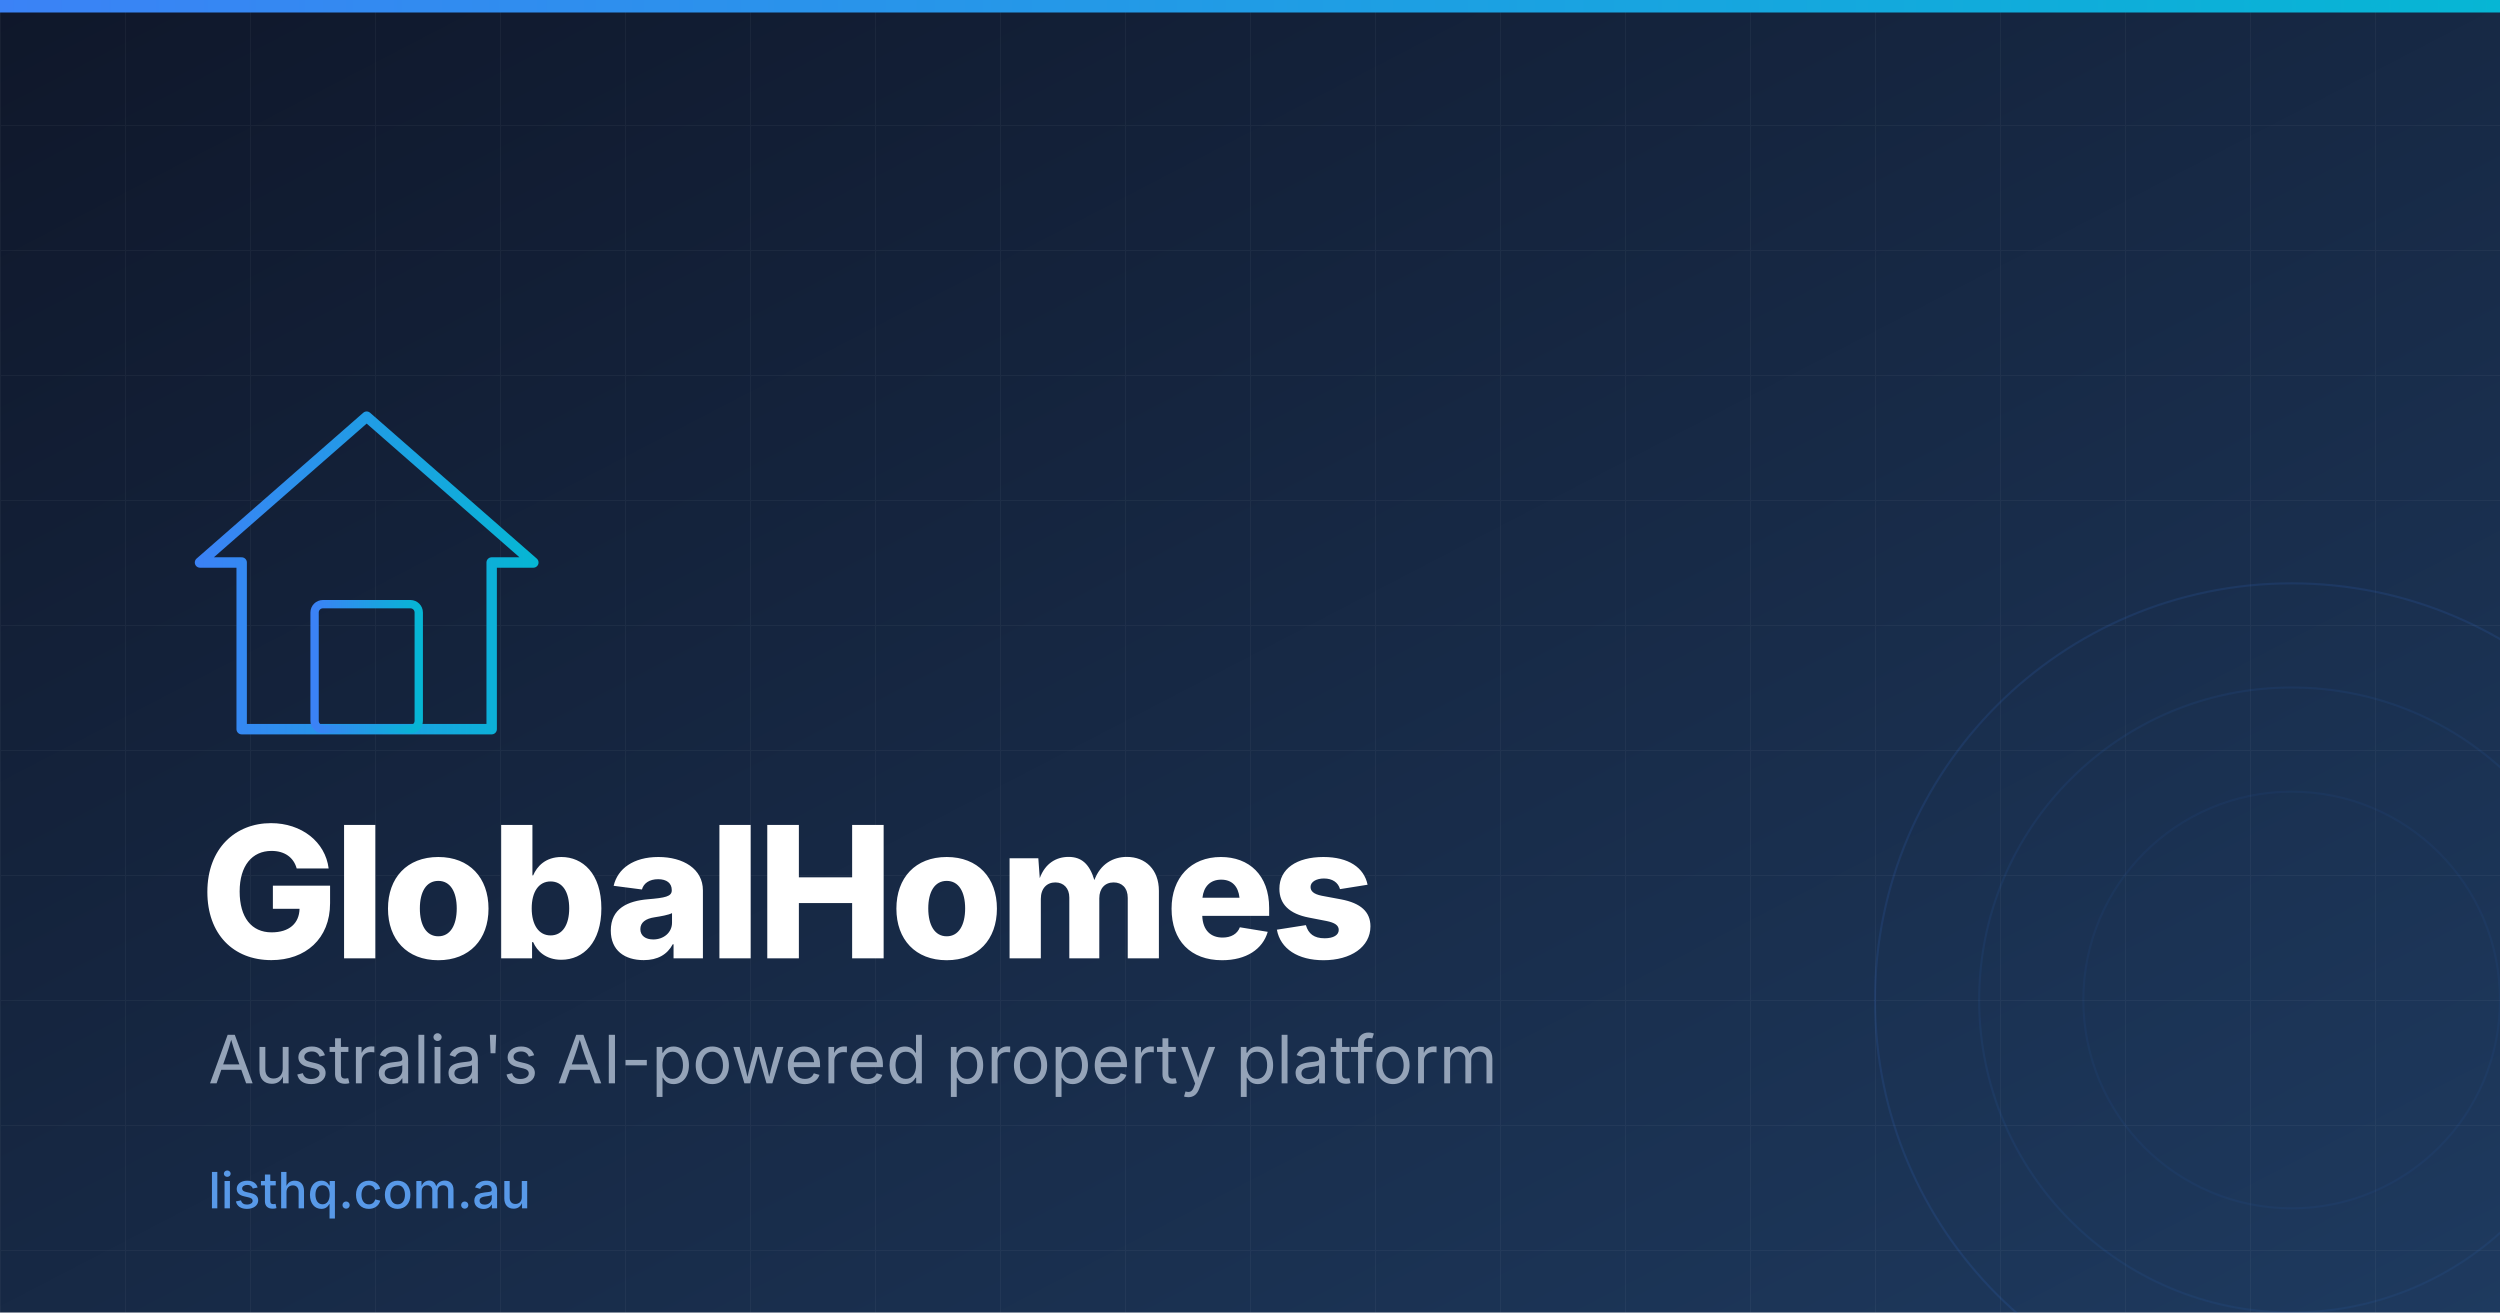
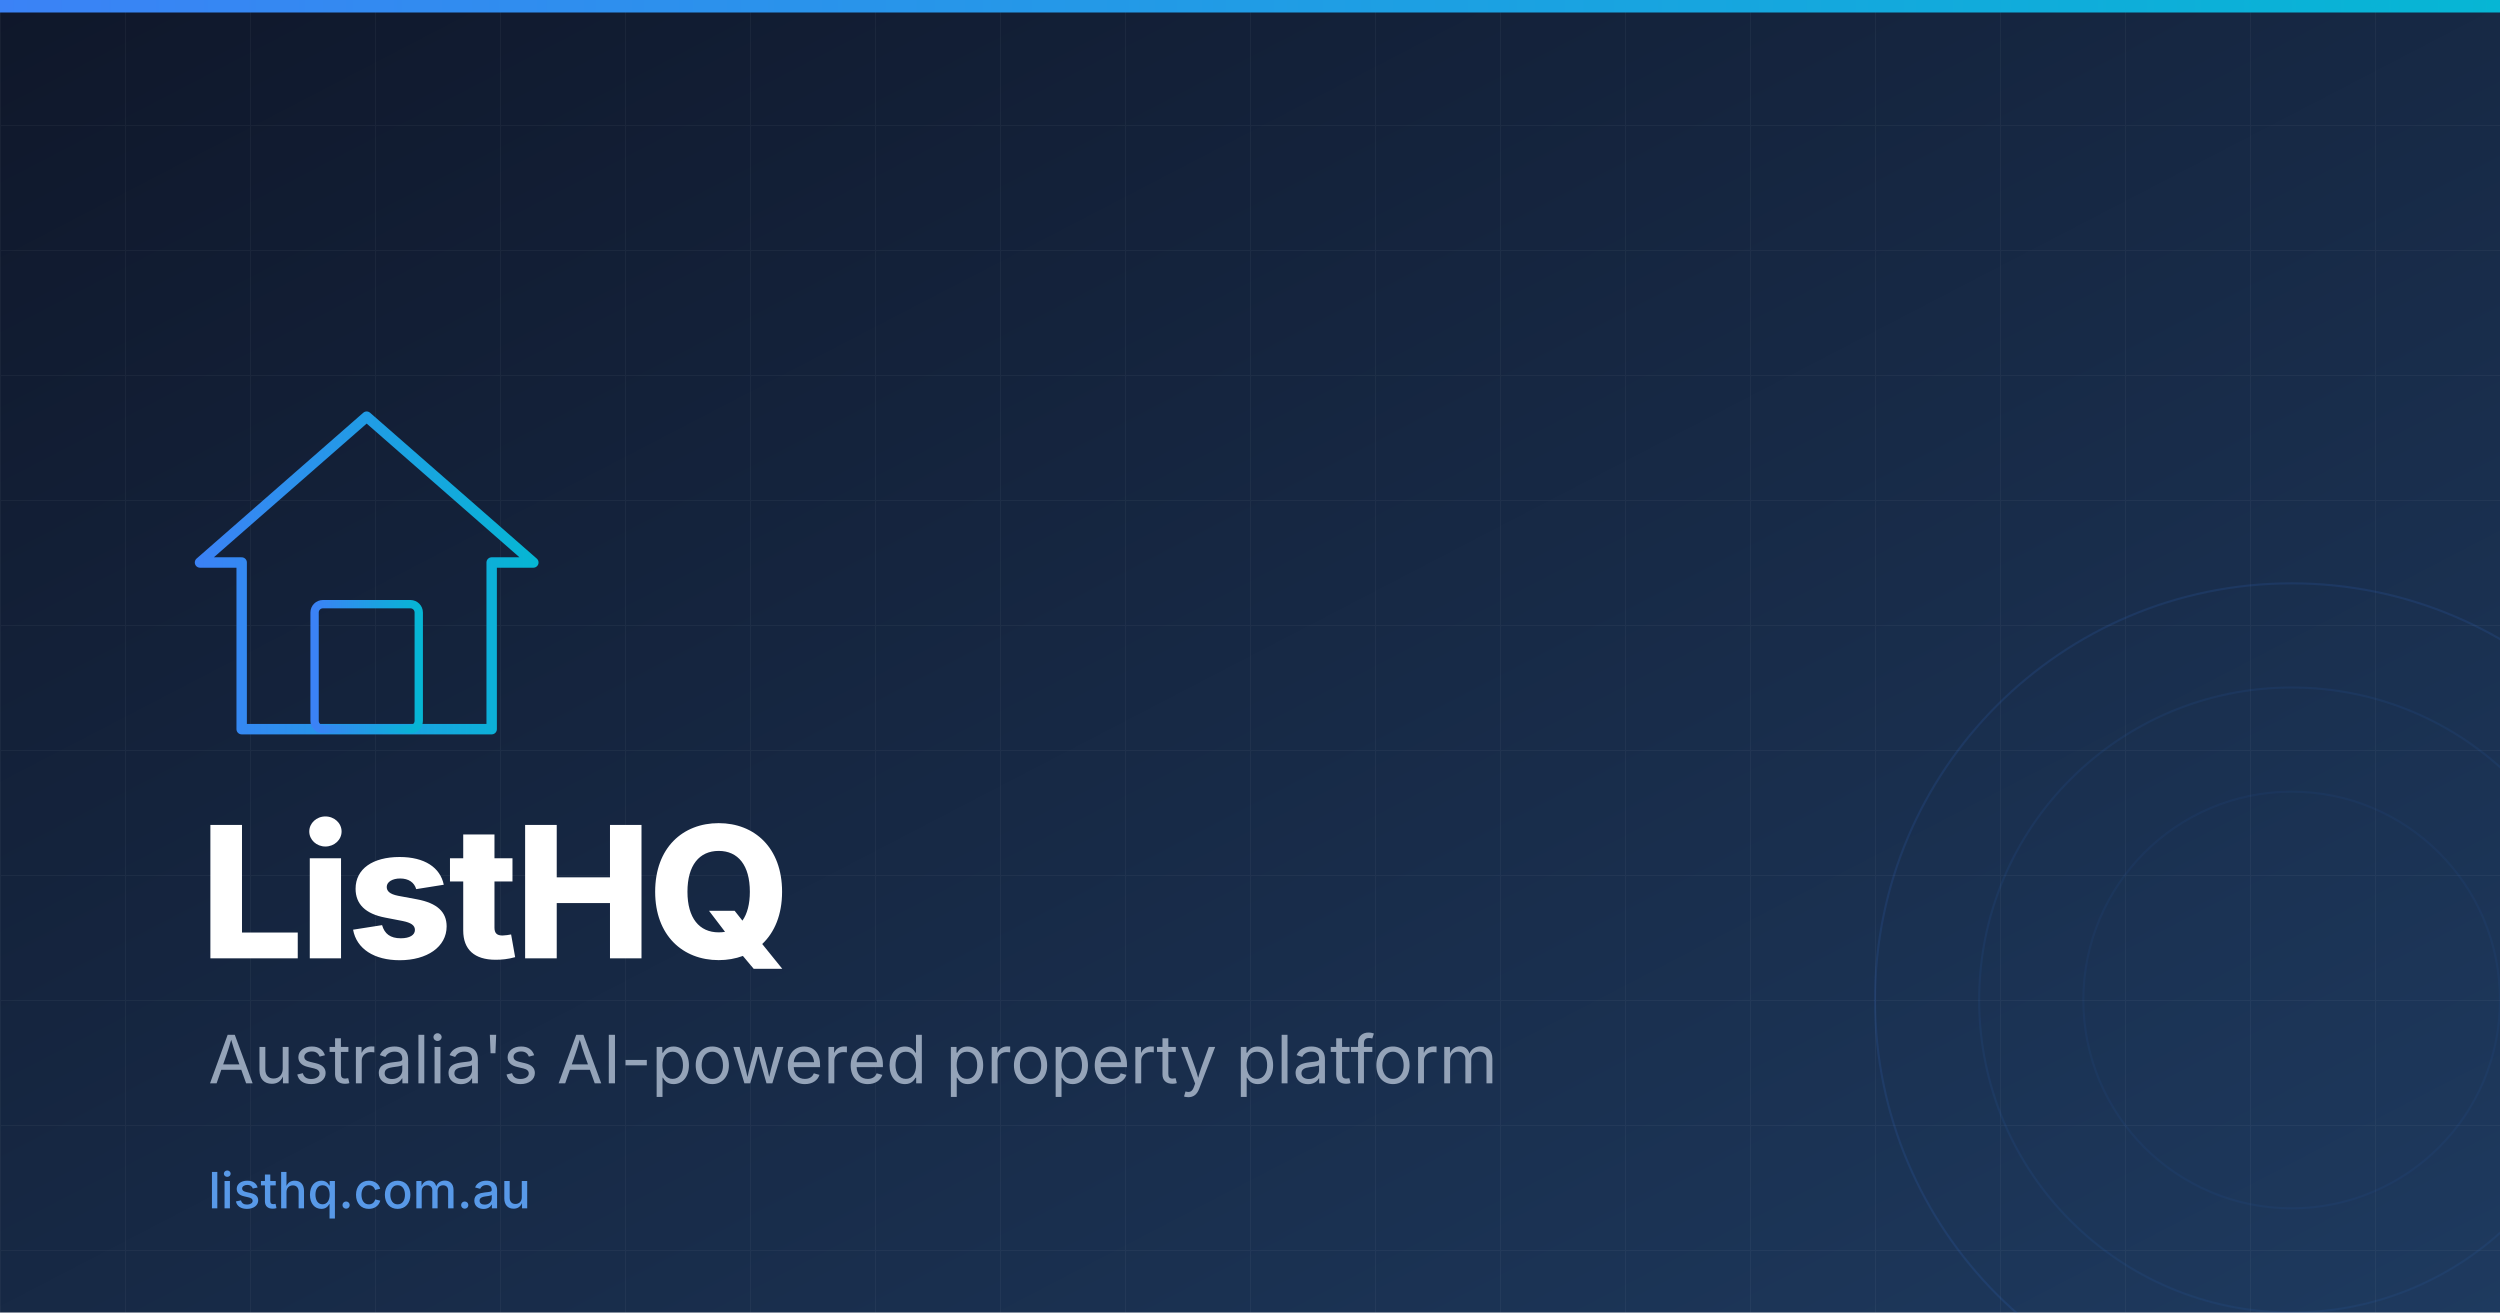
<svg xmlns="http://www.w3.org/2000/svg" width="1200" height="630" viewBox="0 0 1200 630">
  <defs>
    <linearGradient id="bg" x1="0%" y1="0%" x2="100%" y2="100%">
      <stop offset="0%" style="stop-color:#0f172a" />
      <stop offset="100%" style="stop-color:#1e3a5f" />
    </linearGradient>
    <linearGradient id="accent" x1="0%" y1="0%" x2="100%" y2="0%">
      <stop offset="0%" style="stop-color:#3b82f6" />
      <stop offset="100%" style="stop-color:#06b6d4" />
    </linearGradient>
  </defs>
  <rect width="1200" height="630" fill="url(#bg)" />
  <pattern id="grid" width="60" height="60" patternUnits="userSpaceOnUse">
    <path d="M 60 0 L 0 0 0 60" fill="none" stroke="rgba(255,255,255,0.04)" stroke-width="1" />
  </pattern>
  <rect width="1200" height="630" fill="url(#grid)" />
  <rect x="0" y="0" width="1200" height="6" fill="url(#accent)" />
  <g transform="translate(96, 200)">
    <polygon points="80,0 160,70 140,70 140,150 20,150 20,70 0,70" fill="none" stroke="url(#accent)" stroke-width="5" stroke-linejoin="round" />
    <rect x="55" y="90" width="50" height="60" fill="none" stroke="url(#accent)" stroke-width="4" rx="4" />
  </g>
  <circle cx="1100" cy="480" r="200" fill="none" stroke="rgba(59,130,246,0.12)" stroke-width="1" />
  <circle cx="1100" cy="480" r="150" fill="none" stroke="rgba(59,130,246,0.08)" stroke-width="1" />
  <circle cx="1100" cy="480" r="100" fill="none" stroke="rgba(59,130,246,0.06)" stroke-width="1" />
-   <text x="96" y="460" font-family="system-ui, -apple-system, sans-serif" font-size="88" font-weight="800" fill="white" letter-spacing="-2">GlobalHomes</text>
+   <text x="96" y="460" font-family="system-ui, -apple-system, sans-serif" font-size="88" font-weight="800" fill="white" letter-spacing="-2">ListHQ</text>
  <text x="100" y="520" font-family="system-ui, -apple-system, sans-serif" font-size="32" font-weight="400" fill="rgba(148,163,184,1)">Australia's AI-powered property platform</text>
  <text x="100" y="580" font-family="system-ui, -apple-system, sans-serif" font-size="24" font-weight="500" fill="rgba(96,165,250,0.9)">listhq.com.au</text>
</svg>
